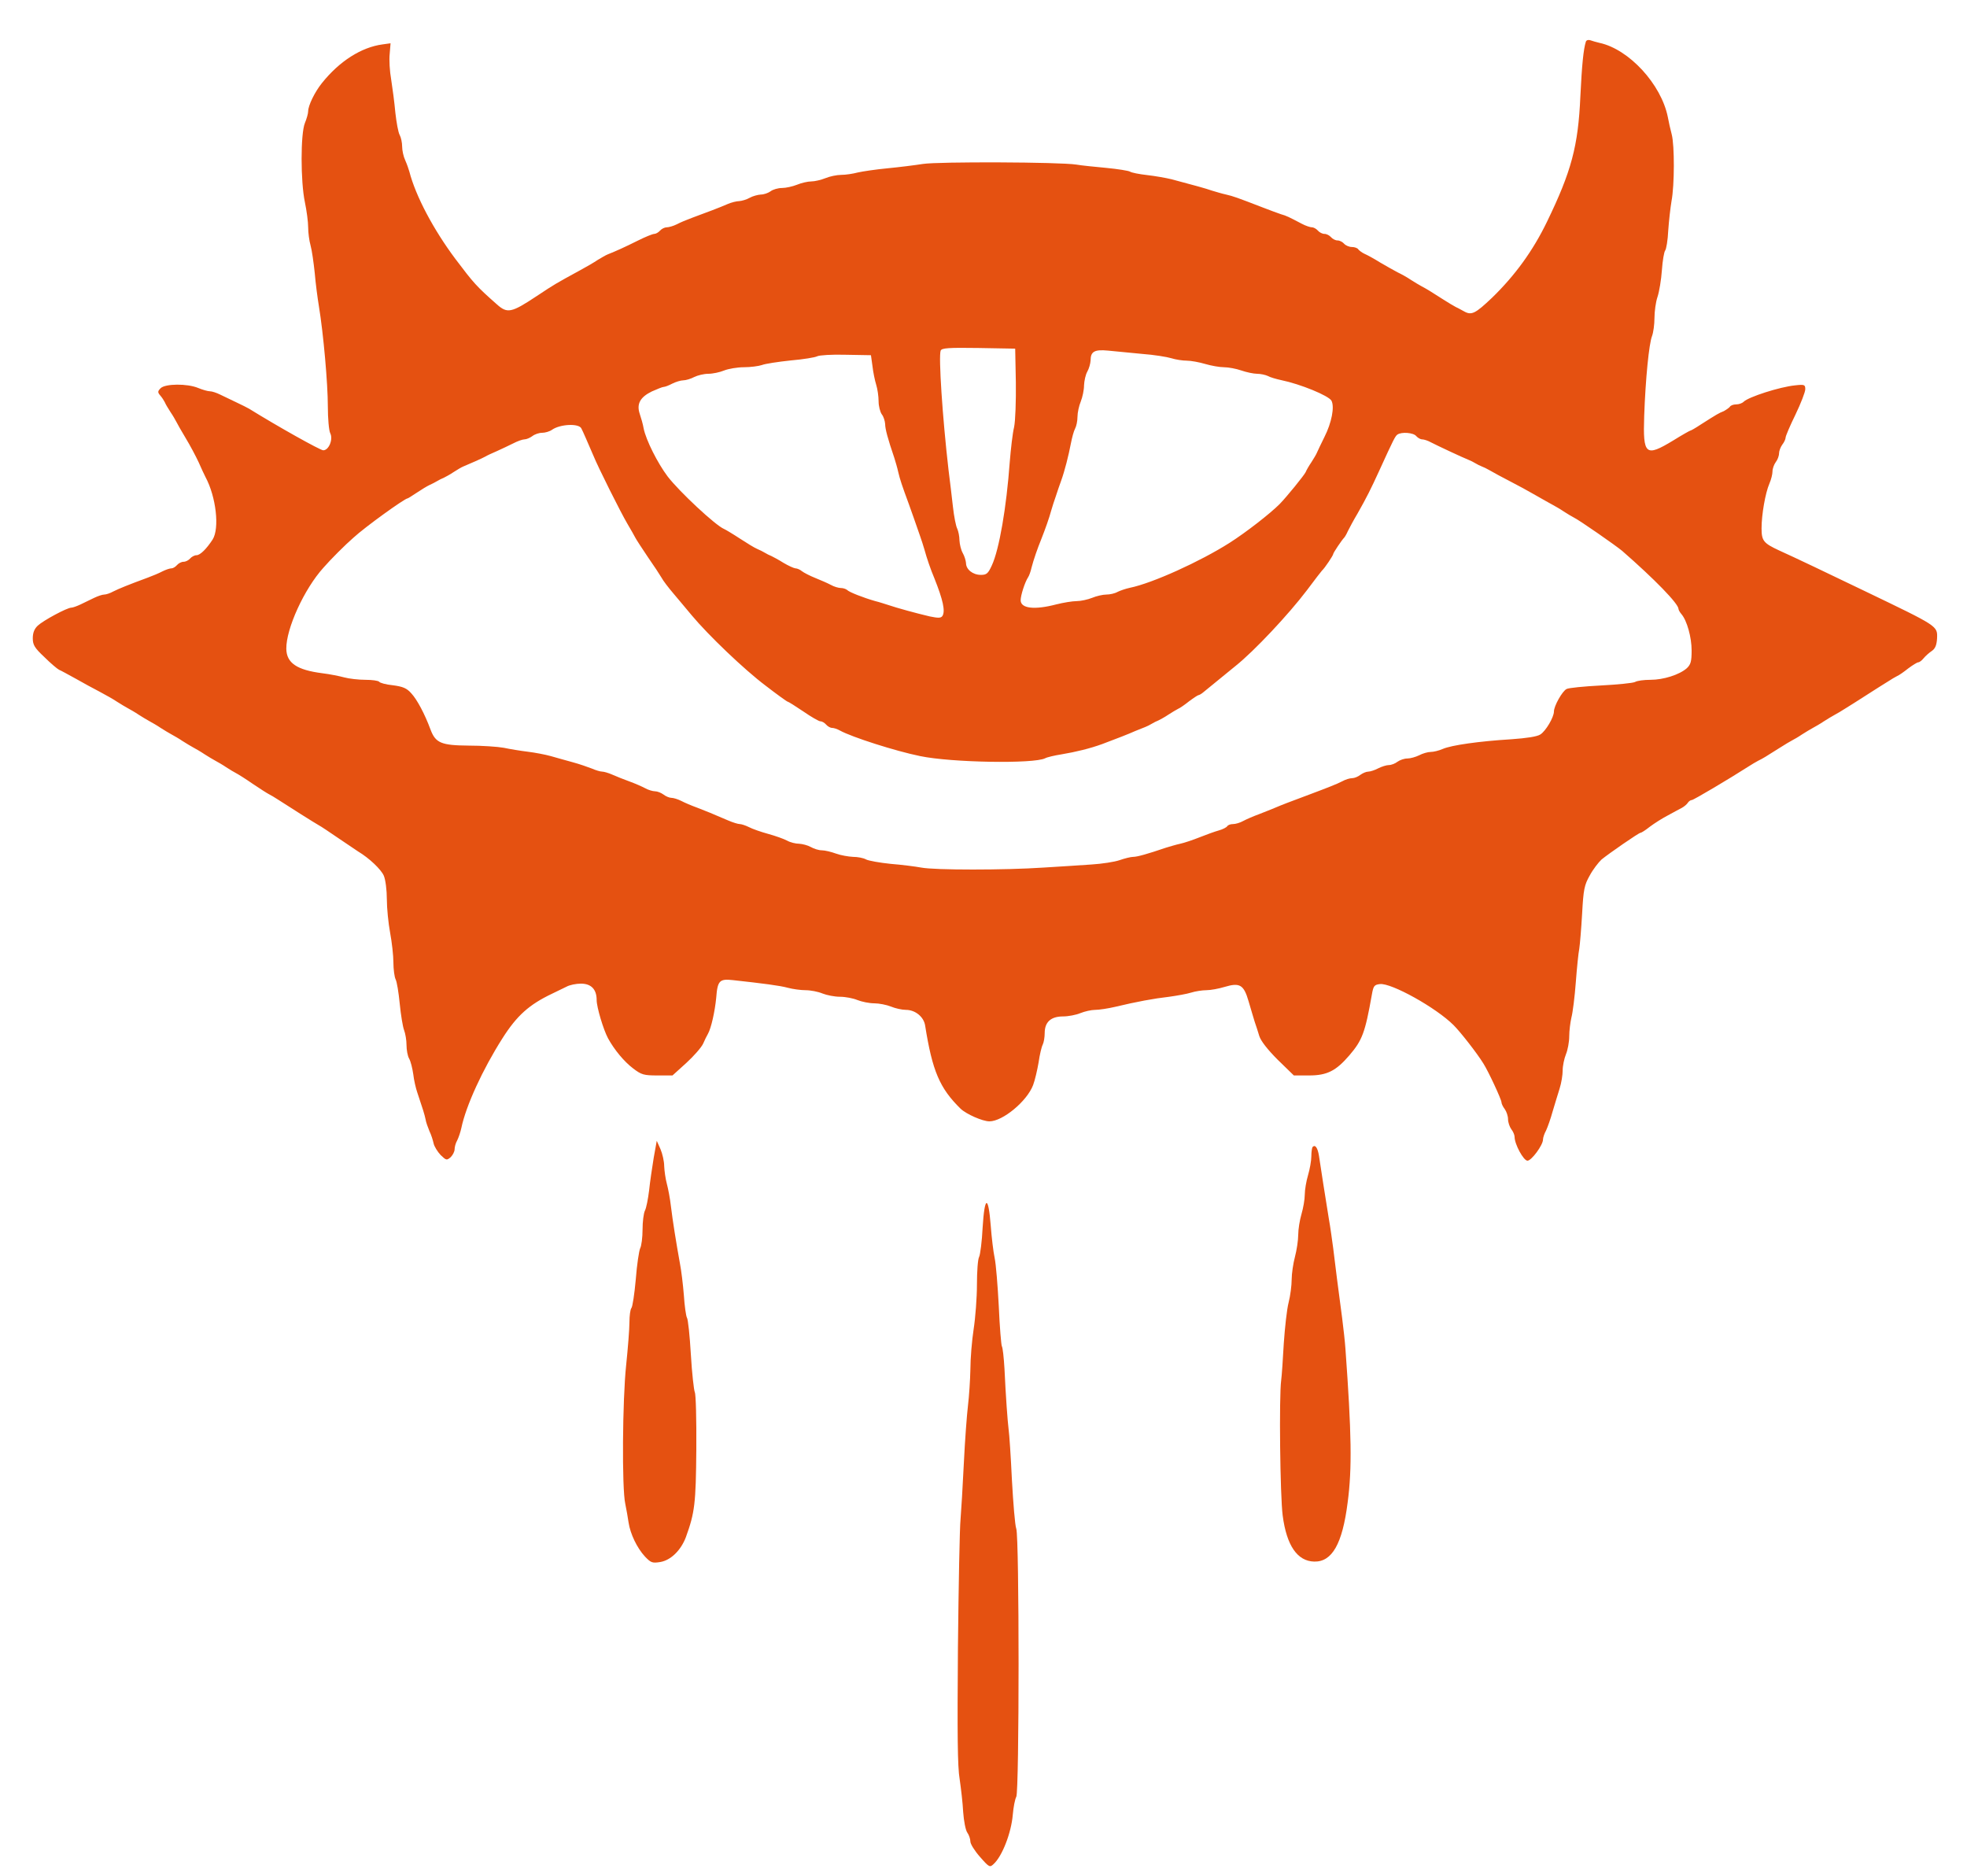
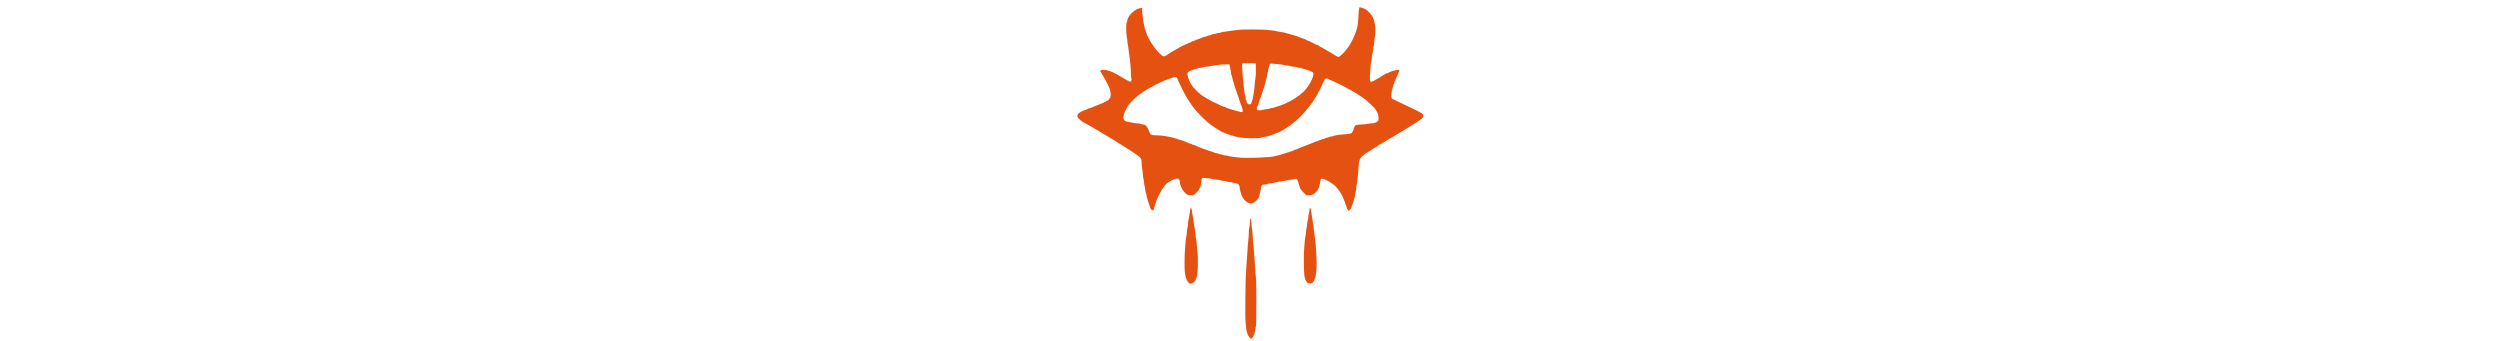
- <svg xmlns="http://www.w3.org/2000/svg" version="1.0" width="900pt" height="858pt" viewBox="0 0 900 858" preserveAspectRatio="xMidYMid meet">
+ <svg xmlns="http://www.w3.org/2000/svg" version="1.0" width="100%" viewBox="-2700 0 6300 858" preserveAspectRatio="xMidYMid meet">
  <g transform="translate(0,858) scale(0.1,-0.1)" fill="#e55111" stroke="none">
    <path d="M7256 8389 c-11 -35 -18 -106 -25 -249 -10 -229 -41 -344 -153 -575 -64 -132 -145 -244 -251 -347 -77 -73 -94 -82 -129 -62 -12 7 -30 16 -38 20 -8 4 -33 19 -55 33 -56 36 -77 49 -100 61 -11 6 -33 19 -50 30 -16 11 -43 26 -60 34 -16 8 -52 29 -80 45 -27 17 -60 35 -72 40 -11 5 -24 15 -28 20 -3 6 -17 11 -29 11 -13 0 -29 7 -36 15 -7 8 -20 15 -30 15 -10 0 -23 7 -30 15 -7 8 -20 15 -30 15 -10 0 -23 7 -30 15 -7 8 -19 15 -27 15 -8 0 -29 7 -46 16 -61 32 -71 37 -96 44 -14 5 -51 18 -81 30 -122 47 -136 52 -170 60 -19 4 -48 13 -65 18 -28 10 -80 24 -185 52 -25 6 -75 15 -111 19 -36 4 -72 11 -79 16 -7 4 -56 12 -109 17 -53 5 -114 11 -136 15 -76 12 -632 14 -702 3 -38 -6 -111 -15 -163 -20 -52 -5 -113 -14 -135 -19 -22 -6 -56 -11 -76 -11 -20 0 -53 -7 -72 -15 -20 -8 -49 -15 -65 -15 -16 0 -46 -7 -65 -15 -20 -8 -51 -15 -69 -15 -18 0 -42 -7 -52 -15 -11 -8 -31 -15 -45 -15 -14 -1 -37 -7 -51 -15 -14 -8 -35 -14 -47 -15 -12 0 -37 -6 -55 -14 -34 -15 -95 -38 -163 -63 -22 -8 -53 -21 -68 -29 -16 -8 -37 -14 -47 -14 -9 0 -23 -7 -30 -15 -7 -8 -19 -15 -26 -15 -8 0 -42 -14 -76 -31 -58 -29 -100 -48 -138 -63 -8 -3 -28 -15 -45 -25 -16 -11 -52 -32 -80 -47 -115 -63 -114 -62 -200 -119 -116 -77 -134 -80 -182 -37 -93 82 -106 97 -189 207 -101 135 -182 288 -211 400 -3 11 -11 34 -19 52 -8 17 -14 45 -14 63 0 17 -5 41 -11 52 -7 12 -15 58 -20 102 -4 45 -13 113 -19 151 -7 39 -10 92 -7 118 l4 49 -36 -5 c-98 -13 -198 -77 -278 -177 -33 -41 -63 -103 -63 -129 0 -10 -7 -35 -15 -54 -20 -49 -20 -267 0 -362 8 -38 15 -90 15 -115 0 -25 5 -62 11 -83 6 -21 14 -78 19 -125 4 -48 13 -116 19 -152 21 -127 41 -356 41 -458 0 -57 5 -112 11 -124 14 -27 -6 -78 -32 -78 -14 0 -210 110 -339 190 -8 5 -35 18 -60 30 -25 12 -58 28 -73 35 -16 8 -37 15 -47 15 -9 0 -34 7 -53 15 -50 21 -151 20 -172 -1 -14 -14 -14 -19 -2 -33 8 -9 17 -23 21 -31 3 -8 15 -28 26 -45 11 -16 23 -37 27 -45 4 -8 23 -42 43 -75 20 -33 46 -82 59 -110 12 -27 26 -58 31 -67 49 -91 65 -235 33 -286 -28 -43 -57 -72 -74 -72 -9 0 -22 -7 -29 -15 -7 -8 -20 -15 -30 -15 -10 0 -23 -7 -30 -15 -7 -8 -18 -15 -25 -15 -8 0 -26 -6 -42 -14 -15 -8 -46 -21 -68 -29 -87 -32 -131 -50 -157 -63 -14 -8 -33 -14 -41 -14 -9 0 -29 -7 -46 -15 -17 -8 -45 -22 -62 -30 -17 -8 -36 -15 -43 -15 -19 0 -127 -58 -153 -82 -16 -15 -23 -33 -23 -58 0 -30 8 -44 53 -86 28 -28 59 -54 67 -58 8 -3 42 -22 75 -40 33 -19 83 -46 110 -60 28 -15 64 -35 80 -46 17 -11 39 -24 50 -30 11 -6 34 -19 50 -30 17 -11 39 -24 50 -30 11 -6 34 -19 50 -30 17 -11 39 -24 50 -30 11 -6 34 -19 50 -30 17 -11 39 -24 50 -30 11 -6 34 -19 50 -30 17 -11 39 -24 50 -30 11 -6 34 -19 50 -30 17 -11 37 -23 45 -27 8 -4 42 -25 75 -48 34 -23 67 -44 75 -48 8 -4 27 -15 42 -25 46 -30 168 -107 186 -117 10 -5 50 -32 91 -60 40 -27 80 -54 89 -60 52 -31 106 -83 118 -111 8 -18 14 -67 14 -108 0 -41 7 -110 15 -153 8 -43 15 -104 15 -136 0 -32 5 -67 10 -77 6 -11 14 -61 19 -112 5 -51 14 -106 20 -121 6 -16 11 -46 11 -68 0 -22 5 -50 12 -62 7 -12 15 -44 19 -72 3 -27 12 -65 18 -82 27 -80 33 -100 38 -123 2 -14 11 -38 18 -55 8 -16 16 -42 19 -56 3 -14 18 -38 32 -53 26 -25 28 -25 46 -10 10 10 18 26 18 36 0 11 5 29 12 41 6 12 15 38 19 57 21 101 97 267 188 410 66 104 122 154 227 204 21 10 51 25 66 32 14 8 44 14 66 14 47 0 72 -26 72 -75 0 -33 31 -136 52 -175 29 -53 74 -107 115 -138 38 -29 49 -32 111 -32 l69 0 63 57 c34 31 69 71 77 88 7 16 17 37 22 45 15 26 32 103 38 165 6 79 15 88 77 81 137 -15 215 -25 251 -35 22 -6 59 -11 81 -11 23 0 58 -7 77 -15 20 -8 56 -15 80 -15 25 0 61 -7 80 -15 20 -8 55 -15 77 -15 22 0 57 -7 77 -15 19 -8 50 -15 68 -15 43 0 82 -32 88 -72 33 -207 66 -286 162 -380 26 -25 101 -58 132 -58 61 0 172 92 200 166 8 21 19 68 25 103 5 36 14 73 19 82 5 10 9 34 9 53 0 50 28 76 84 76 24 0 60 7 79 15 20 8 50 15 68 15 17 0 58 6 92 14 96 23 176 38 247 46 36 5 81 13 100 19 19 6 51 11 70 11 19 0 57 7 83 15 70 21 88 10 110 -66 10 -35 23 -77 28 -94 6 -16 15 -46 21 -65 7 -22 37 -61 84 -108 l74 -72 70 0 c82 0 123 21 184 92 59 69 72 103 103 278 7 40 11 45 37 48 52 6 257 -108 337 -188 32 -32 107 -128 136 -175 23 -36 83 -165 83 -178 0 -6 7 -21 15 -31 8 -11 15 -32 15 -46 0 -14 7 -35 15 -46 8 -10 15 -26 15 -35 0 -34 41 -109 59 -109 18 0 71 71 71 97 0 8 6 27 14 41 7 15 21 54 30 87 10 33 24 80 32 105 8 25 14 62 14 83 0 21 7 54 15 74 8 19 15 56 15 82 0 25 5 64 10 86 6 22 15 94 20 160 5 66 12 136 16 155 3 19 9 91 13 160 6 111 10 131 35 175 15 28 40 60 54 73 33 27 170 122 178 122 4 0 23 12 43 28 20 15 56 38 81 51 25 14 54 29 65 35 11 6 24 17 28 24 4 6 12 12 18 12 8 0 176 100 257 152 15 10 36 22 47 28 21 10 32 17 100 60 22 14 47 29 55 33 8 4 29 16 45 27 17 11 39 24 50 30 11 6 34 19 50 30 17 11 39 24 50 30 11 6 32 18 47 28 15 9 59 37 98 62 39 25 83 53 98 62 15 10 34 21 42 25 8 3 31 19 51 35 20 15 41 28 46 28 5 0 16 8 24 18 9 11 26 26 38 34 16 11 22 27 24 57 2 58 8 54 -333 218 -168 81 -319 153 -390 185 -71 33 -80 44 -80 101 0 62 17 161 36 205 8 18 14 43 14 55 0 13 7 32 15 43 8 10 15 28 15 40 0 11 7 29 15 40 8 10 15 25 15 32 0 7 20 54 45 105 25 52 45 104 45 116 0 21 -3 23 -47 18 -70 -7 -213 -53 -235 -75 -7 -7 -22 -12 -34 -12 -13 0 -26 -5 -29 -11 -4 -5 -17 -14 -28 -20 -23 -9 -31 -14 -105 -61 -24 -16 -45 -28 -48 -28 -2 0 -38 -20 -78 -45 -127 -77 -139 -67 -133 112 6 170 22 331 36 366 6 16 11 53 11 82 0 30 6 74 14 97 8 24 17 79 20 122 3 43 10 84 15 90 5 6 12 47 14 91 3 44 10 105 15 135 14 73 14 255 1 305 -6 22 -14 58 -18 80 -30 149 -177 310 -313 339 -14 3 -33 9 -42 12 -9 3 -18 0 -20 -7z m-2608 -1558 c1 -85 -2 -176 -8 -205 -7 -28 -15 -100 -20 -161 -15 -206 -48 -399 -82 -472 -17 -37 -24 -43 -50 -43 -37 0 -68 25 -68 54 -1 12 -7 32 -15 46 -8 14 -14 40 -15 58 0 18 -5 42 -10 53 -6 11 -15 56 -20 102 -5 45 -14 120 -20 167 -28 243 -46 519 -36 546 5 12 36 14 173 12 l168 -3 3 -154z m577 130 c55 -4 116 -14 135 -20 19 -6 51 -11 70 -11 19 0 57 -7 84 -15 27 -8 66 -15 86 -15 21 0 57 -7 80 -15 23 -8 56 -15 72 -15 16 0 38 -5 49 -10 10 -6 38 -14 61 -19 88 -18 217 -71 230 -94 15 -28 1 -101 -32 -166 -15 -31 -31 -63 -34 -71 -3 -8 -15 -28 -26 -45 -11 -16 -23 -37 -26 -45 -8 -16 -86 -112 -119 -146 -44 -44 -153 -129 -230 -178 -134 -85 -352 -184 -455 -205 -19 -4 -45 -13 -57 -19 -12 -7 -35 -12 -51 -12 -16 0 -46 -7 -65 -15 -20 -8 -52 -15 -71 -15 -19 0 -61 -7 -93 -15 -99 -26 -163 -19 -163 19 0 22 19 82 34 105 5 7 12 27 16 45 9 35 27 87 45 131 17 43 36 96 45 130 5 17 14 46 21 65 6 19 17 51 24 70 17 47 34 115 45 172 5 26 13 56 19 67 6 11 11 35 11 54 0 19 7 51 15 70 8 20 15 53 15 74 1 21 7 49 15 63 8 14 14 36 15 51 0 41 18 51 80 45 30 -3 100 -10 155 -15z m-1233 -56 c3 -27 11 -66 17 -85 6 -19 11 -53 11 -76 0 -22 7 -49 15 -60 8 -10 14 -30 15 -44 0 -22 12 -67 42 -155 5 -16 14 -46 18 -65 8 -34 17 -61 48 -145 15 -41 30 -85 51 -145 7 -19 16 -48 21 -65 10 -37 28 -90 45 -130 40 -100 51 -151 37 -173 -7 -10 -19 -10 -58 -2 -64 15 -151 39 -189 52 -16 5 -43 14 -60 18 -53 15 -120 41 -129 51 -6 5 -19 9 -29 9 -10 0 -31 6 -45 14 -15 8 -47 22 -72 32 -25 10 -52 24 -61 31 -8 7 -22 13 -30 13 -8 1 -32 12 -54 25 -22 14 -47 27 -55 31 -8 3 -22 10 -30 15 -8 5 -24 13 -36 18 -12 5 -48 27 -80 48 -32 21 -64 40 -71 43 -39 16 -205 171 -258 240 -46 61 -99 166 -110 220 -3 19 -12 49 -18 67 -15 45 2 76 55 102 25 11 49 21 55 21 6 0 24 7 39 15 16 8 39 15 50 15 12 0 35 7 50 15 16 8 45 15 65 15 20 0 53 7 72 15 20 8 61 15 91 15 30 0 67 5 82 10 15 6 75 15 132 21 58 5 112 14 121 19 9 5 68 9 131 7 l115 -2 7 -50z m-1332 -285 c8 -15 28 -62 54 -122 24 -59 126 -262 156 -313 16 -27 33 -57 37 -65 4 -8 30 -48 57 -88 28 -40 56 -83 63 -95 6 -12 31 -45 55 -73 24 -28 61 -73 83 -99 76 -91 240 -248 337 -321 53 -41 99 -74 102 -74 3 0 35 -20 72 -45 36 -25 71 -45 78 -45 8 0 19 -7 26 -15 7 -8 19 -15 27 -15 8 0 24 -5 36 -12 54 -30 254 -94 367 -117 144 -30 521 -36 572 -10 9 5 43 13 75 18 66 11 131 27 186 47 64 24 121 46 152 60 17 7 37 15 45 18 8 3 22 10 30 15 8 5 22 12 30 15 8 4 29 15 45 26 17 11 37 23 45 27 8 3 31 19 51 35 20 15 40 28 43 28 3 0 14 6 23 14 48 39 112 91 147 120 84 67 242 235 326 346 35 47 66 87 69 90 11 9 51 69 51 75 0 6 40 65 50 75 3 3 11 16 17 30 7 14 26 50 44 80 42 74 61 112 99 195 67 147 74 160 84 167 19 13 73 9 86 -7 7 -8 19 -15 27 -15 8 0 27 -6 41 -14 27 -14 144 -69 172 -80 8 -3 22 -10 30 -15 8 -5 22 -12 30 -15 8 -3 23 -10 33 -16 30 -17 50 -28 102 -55 28 -14 77 -41 110 -60 33 -19 69 -39 80 -45 11 -6 34 -19 50 -30 17 -11 37 -23 45 -27 24 -11 192 -128 222 -153 149 -130 258 -242 258 -266 0 -4 6 -15 13 -23 26 -30 47 -107 47 -167 0 -50 -4 -64 -22 -81 -34 -30 -107 -53 -166 -53 -30 0 -61 -4 -71 -10 -10 -5 -81 -12 -157 -16 -77 -4 -147 -11 -156 -16 -20 -10 -58 -78 -58 -103 0 -26 -37 -89 -62 -105 -15 -10 -63 -17 -133 -22 -148 -9 -273 -27 -313 -44 -18 -8 -43 -14 -56 -14 -13 0 -37 -7 -52 -15 -16 -8 -41 -15 -55 -15 -14 0 -34 -7 -45 -15 -10 -8 -28 -15 -39 -15 -11 0 -33 -7 -49 -15 -15 -8 -36 -15 -45 -15 -10 0 -26 -7 -37 -15 -10 -8 -27 -15 -37 -15 -11 0 -31 -6 -45 -14 -25 -13 -66 -29 -154 -62 -89 -33 -125 -47 -153 -59 -16 -7 -50 -20 -75 -30 -25 -9 -57 -23 -72 -31 -14 -8 -35 -14 -46 -14 -12 0 -23 -4 -27 -10 -3 -5 -20 -14 -38 -19 -18 -5 -57 -19 -87 -31 -30 -12 -71 -26 -90 -30 -19 -4 -48 -13 -65 -18 -85 -29 -132 -42 -150 -42 -11 0 -39 -7 -62 -15 -23 -8 -81 -17 -130 -20 -48 -3 -146 -10 -218 -14 -177 -12 -499 -12 -560 0 -27 5 -90 13 -140 17 -49 5 -100 14 -112 20 -12 7 -39 12 -60 12 -21 1 -56 7 -78 15 -22 8 -51 15 -65 15 -14 0 -36 7 -50 15 -14 8 -38 14 -53 15 -16 0 -41 6 -55 14 -15 8 -54 22 -87 31 -33 9 -73 23 -88 31 -16 8 -35 14 -42 14 -8 0 -31 7 -52 16 -79 34 -99 42 -143 59 -25 9 -58 23 -73 31 -16 8 -36 14 -45 14 -9 0 -26 7 -36 15 -11 8 -28 15 -39 15 -10 0 -31 6 -45 14 -15 8 -47 22 -72 31 -25 9 -60 23 -78 31 -18 8 -39 14 -47 14 -8 0 -29 6 -47 14 -18 7 -58 21 -88 29 -30 8 -75 21 -100 28 -25 7 -72 16 -105 20 -33 4 -82 12 -110 18 -27 5 -100 10 -161 10 -125 1 -151 12 -174 73 -27 73 -62 138 -88 166 -21 24 -39 31 -84 37 -32 3 -60 11 -63 16 -4 5 -32 9 -63 9 -31 0 -75 5 -97 11 -22 6 -67 15 -100 19 -117 15 -164 47 -165 112 -1 92 82 274 170 371 32 37 100 105 137 137 53 49 235 180 248 180 2 0 21 12 42 26 21 14 47 30 58 35 11 5 27 13 35 18 8 5 22 12 30 15 8 4 29 15 45 26 17 11 37 23 45 26 31 13 86 37 100 45 8 5 32 16 53 25 20 9 54 25 74 35 21 11 44 19 53 19 9 0 25 7 36 15 10 8 30 15 44 15 14 0 35 6 46 14 37 26 123 30 134 6z" />
    <path d="M2991 3283 c-7 -43 -17 -110 -21 -149 -5 -40 -13 -81 -19 -92 -6 -12 -11 -51 -11 -87 0 -36 -5 -75 -11 -86 -5 -11 -15 -75 -20 -142 -6 -67 -15 -126 -20 -131 -5 -6 -9 -35 -9 -65 0 -31 -7 -119 -15 -196 -17 -158 -20 -565 -4 -635 5 -25 12 -63 15 -85 8 -53 39 -117 75 -156 27 -28 33 -31 70 -25 48 8 94 53 117 113 41 113 46 154 48 403 1 135 -2 252 -7 261 -4 9 -13 86 -18 173 -5 86 -13 162 -18 168 -4 7 -11 54 -14 103 -4 50 -12 115 -18 145 -18 100 -33 194 -41 260 -4 36 -13 83 -19 105 -6 22 -11 58 -12 80 0 22 -8 57 -17 78 l-17 38 -14 -78z" />
    <path d="M6006 3333 c-3 -3 -6 -23 -6 -43 0 -20 -7 -59 -15 -86 -8 -27 -15 -67 -15 -89 0 -22 -7 -62 -15 -89 -8 -27 -15 -70 -15 -95 0 -25 -7 -71 -15 -101 -8 -30 -15 -77 -15 -104 0 -26 -6 -74 -14 -105 -8 -31 -17 -114 -22 -186 -4 -71 -9 -148 -12 -170 -10 -74 -5 -529 7 -619 18 -137 67 -208 144 -210 82 -2 129 81 153 269 21 157 18 319 -10 705 -2 30 -9 93 -15 140 -17 125 -32 246 -41 320 -5 36 -13 97 -20 135 -15 91 -38 240 -45 287 -6 37 -17 53 -29 41z" />
    <path d="M4496 2964 c-3 -63 -11 -124 -16 -134 -6 -10 -10 -67 -10 -127 0 -59 -7 -151 -15 -203 -8 -52 -15 -135 -15 -185 -1 -49 -6 -124 -11 -165 -5 -41 -14 -160 -19 -265 -5 -104 -12 -219 -15 -255 -4 -36 -9 -301 -12 -590 -3 -390 -2 -544 8 -600 6 -41 14 -109 16 -150 3 -41 11 -83 19 -94 8 -11 14 -30 14 -41 0 -11 20 -43 44 -70 42 -48 45 -49 62 -33 39 35 81 142 88 226 3 35 10 71 16 82 14 25 14 1186 0 1226 -6 16 -14 117 -20 224 -5 107 -12 211 -15 230 -5 41 -13 149 -19 278 -3 51 -8 97 -12 103 -3 6 -10 88 -14 182 -5 95 -13 195 -19 222 -6 28 -14 95 -18 149 -11 140 -28 136 -37 -10z" />
  </g>
</svg>
